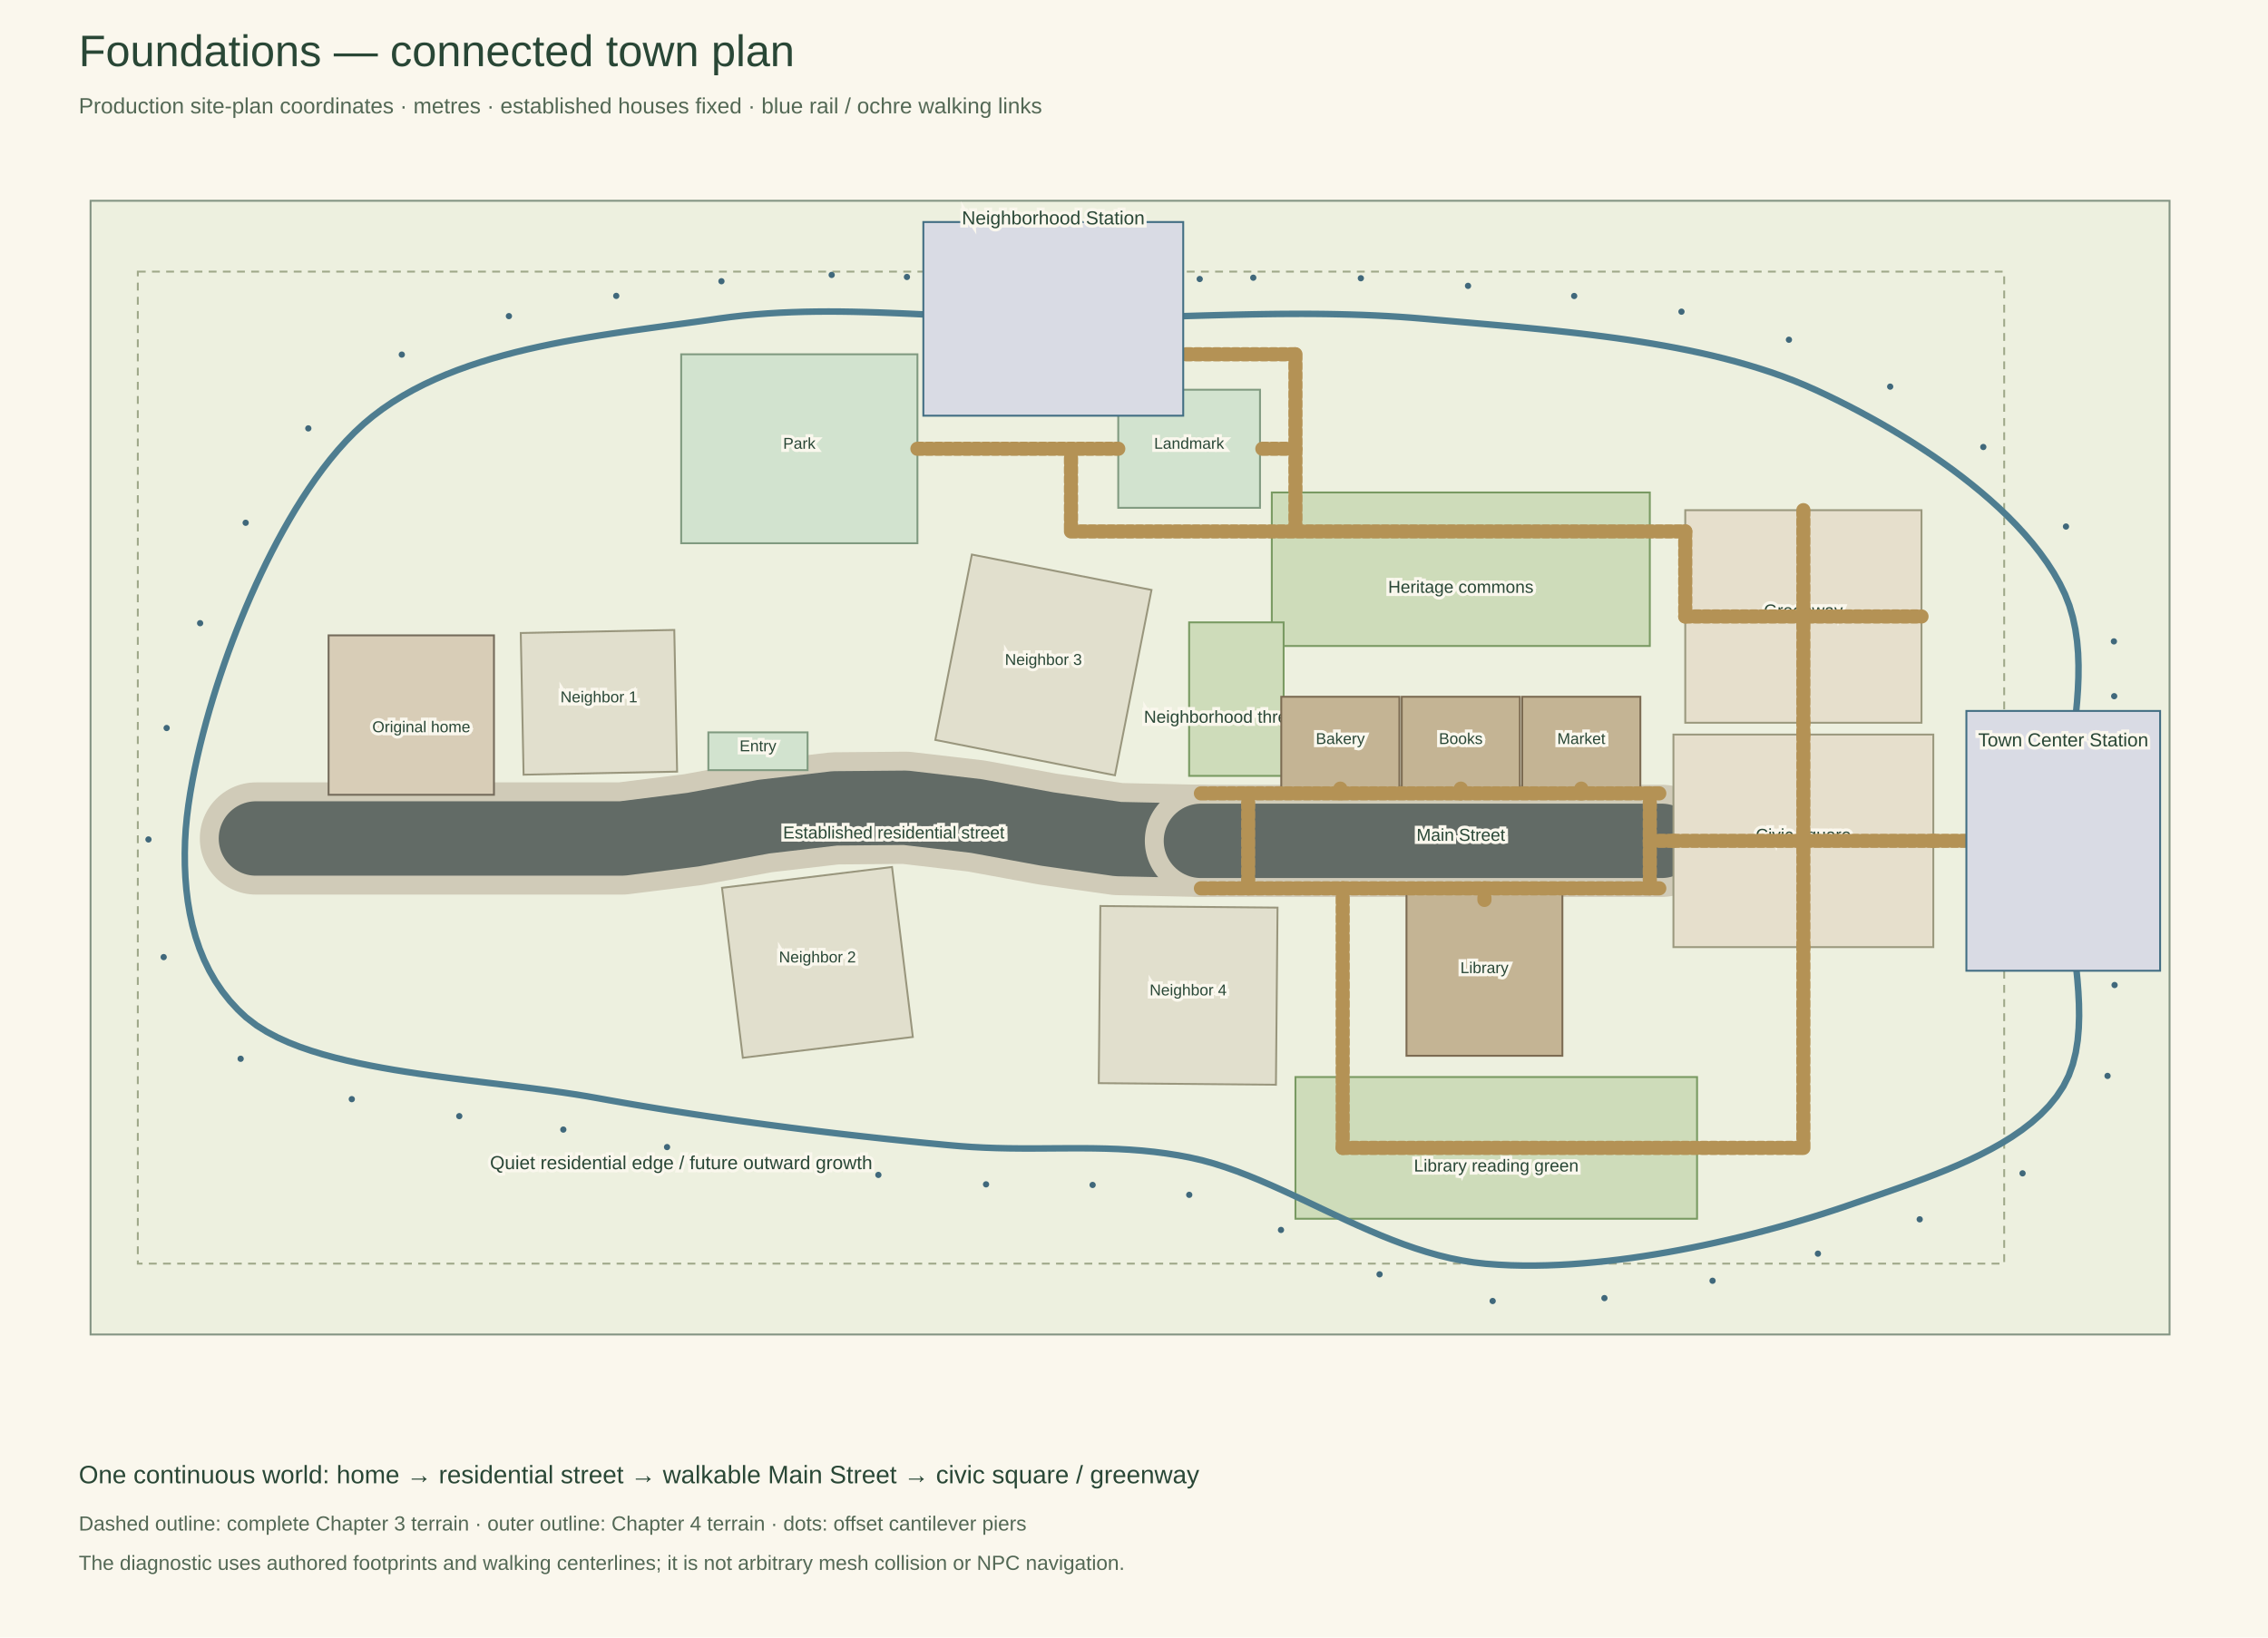
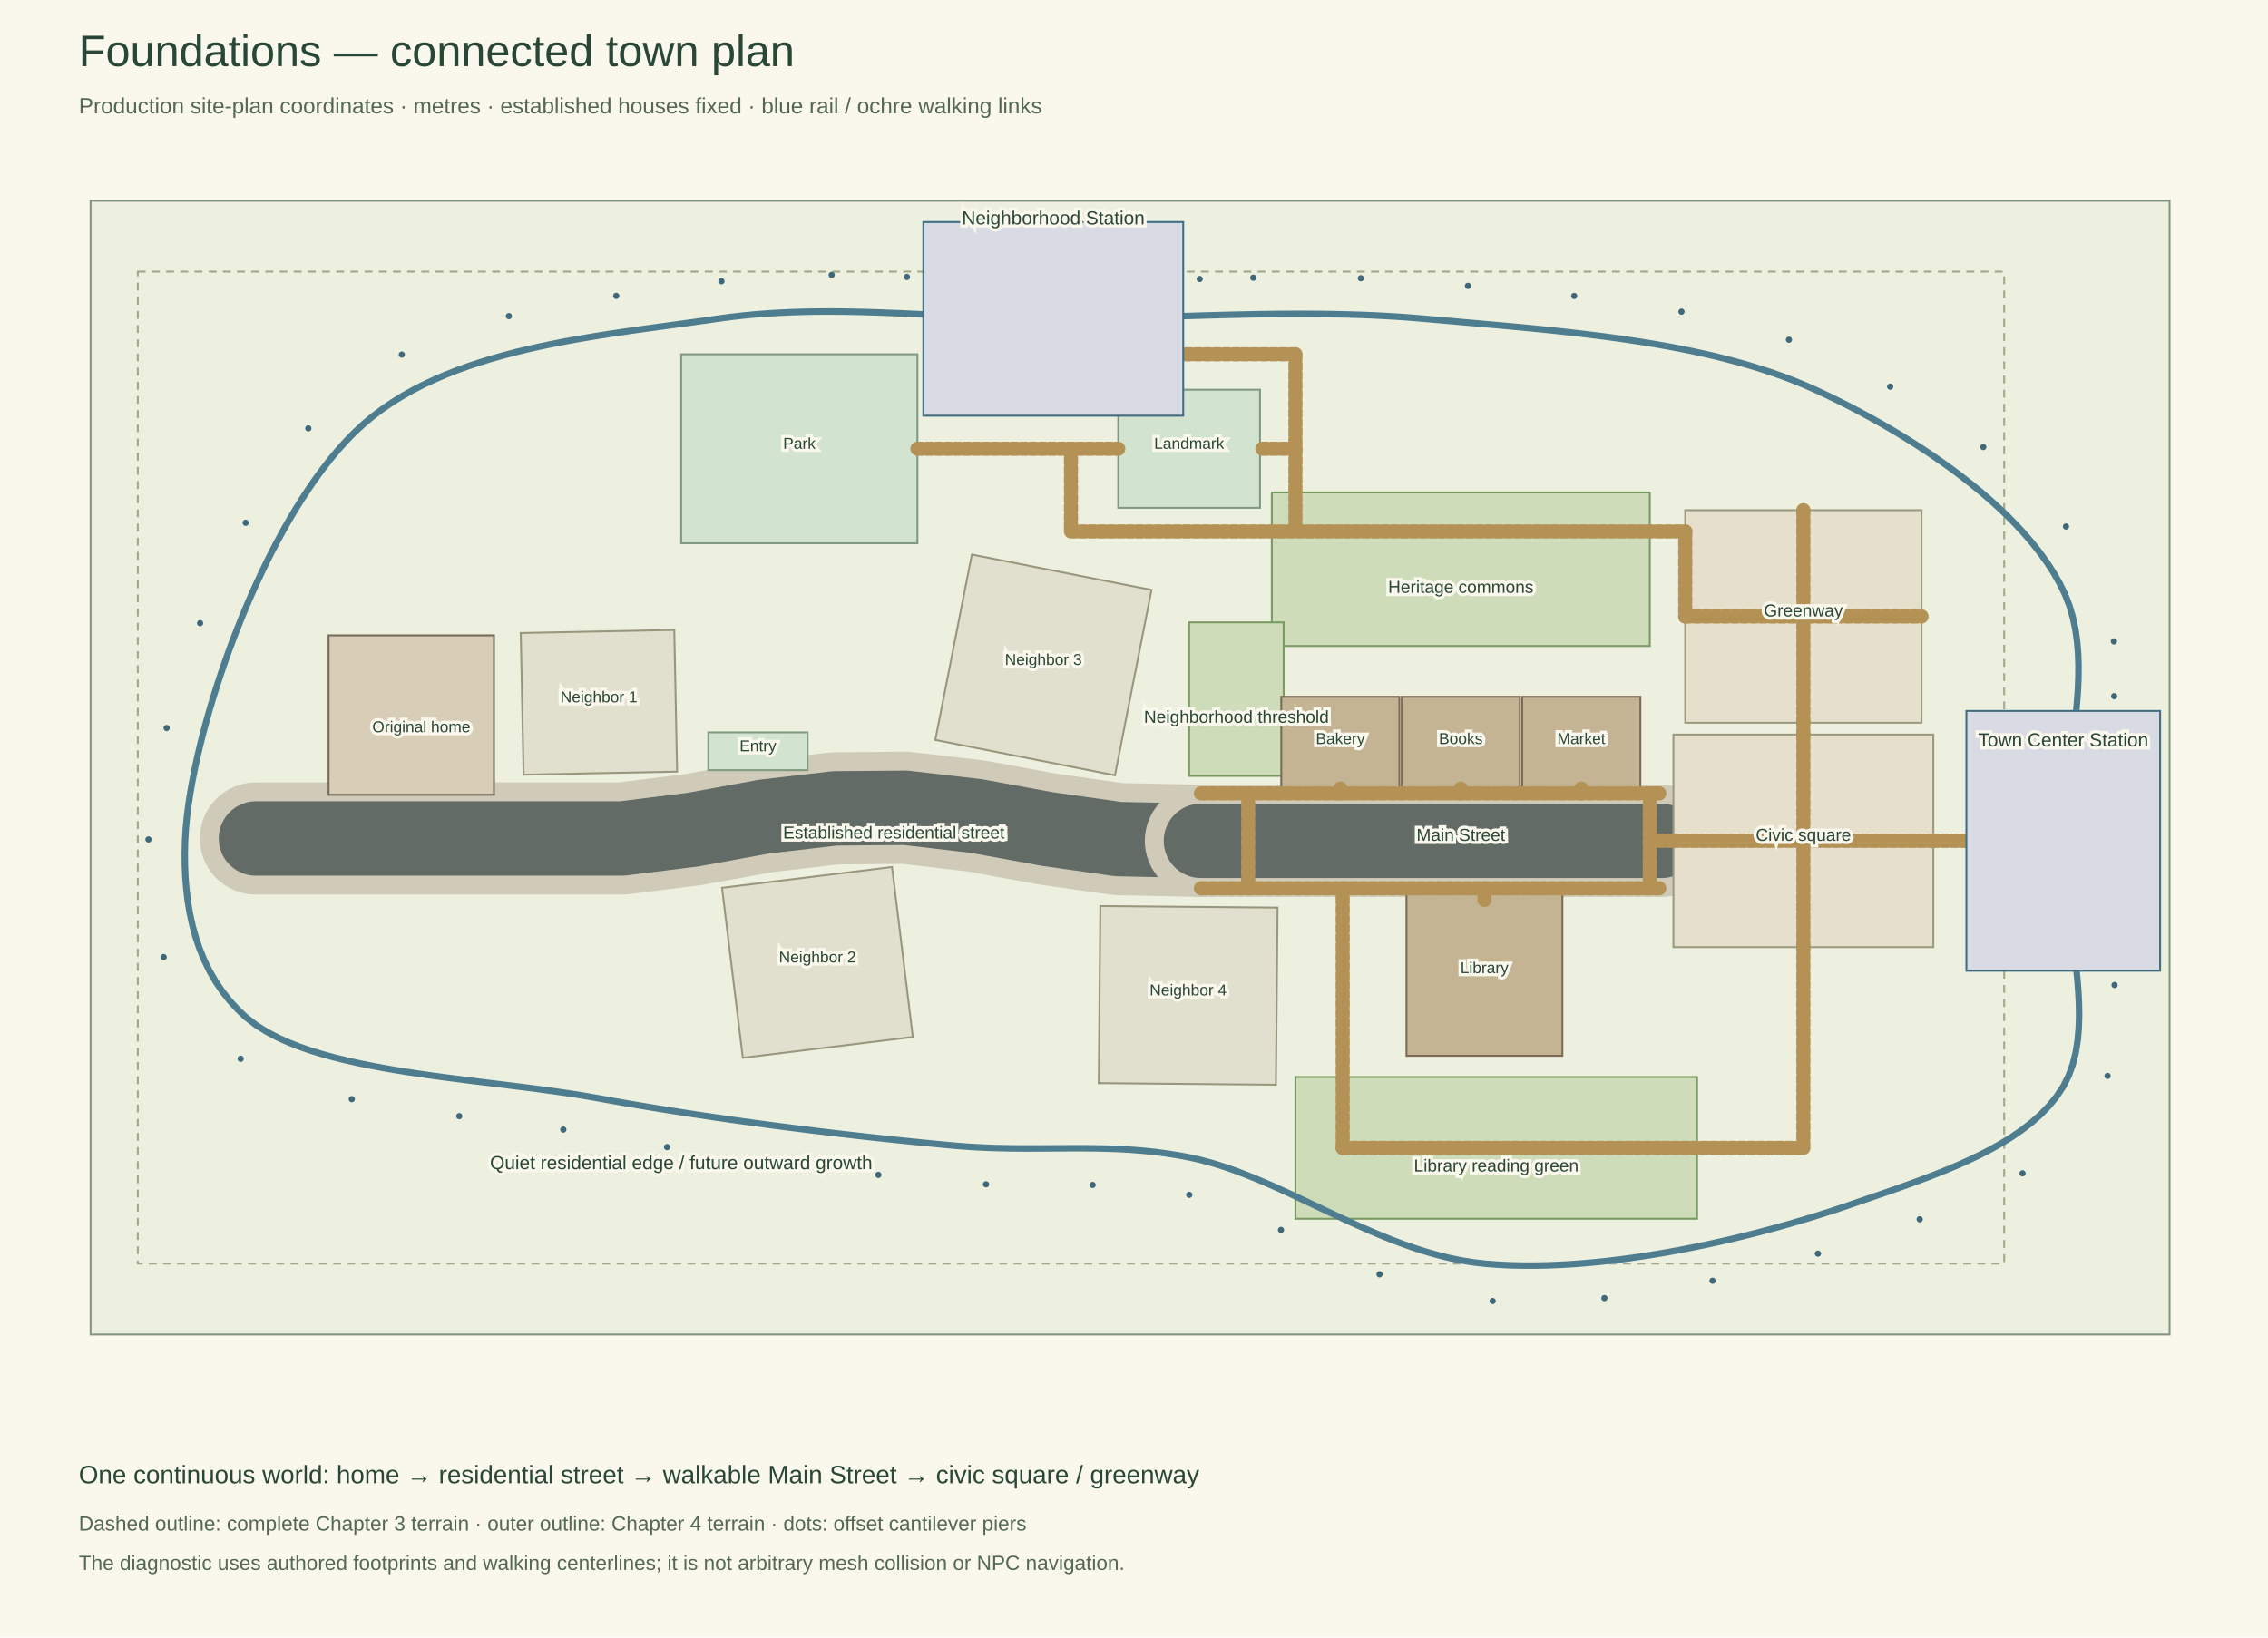
<svg xmlns="http://www.w3.org/2000/svg" viewBox="0 0 1440 1040" width="1440" height="1040">
  <style>text{font-family:Segoe UI,Arial}</style>
  <rect width="1440" height="1040" fill="#faf7ed" />
  <text x="50" y="42" font-family="Georgia" font-size="28" fill="#294736">Foundations — connected town plan</text>
  <text x="50" y="72" font-size="14" fill="#536855">Production site-plan coordinates · metres · established houses fixed · blue rail / ochre walking links</text>
  <rect x="57.5" y="127.5" width="1320" height="720" fill="#edf0df" stroke="#839483" stroke-width="1.2" transform="rotate(0 717.5 487.5)" />
  <rect x="87.5" y="172.5" width="1185" height="630" fill="none" stroke="#9fa889" stroke-width="1.2" transform="rotate(0 680 487.5)" stroke-dasharray="5 4" />
  <rect x="807.5" y="312.75" width="240" height="97.5" fill="#cedcba" stroke="#799a62" stroke-width="1.2" transform="rotate(0 927.5 361.5)" />
-   <text x="927.5" y="376.5" text-anchor="middle" font-size="11" paint-order="stroke" stroke="#faf7ed" stroke-width="4" fill="#294736">Heritage commons</text>
  <rect x="822.5" y="684" width="255" height="90" fill="#cedcba" stroke="#799a62" stroke-width="1.2" transform="rotate(0 950 729)" />
-   <text x="950" y="744" text-anchor="middle" font-size="11" paint-order="stroke" stroke="#faf7ed" stroke-width="4" fill="#294736">Library reading green</text>
  <rect x="755" y="395.25" width="60" height="97.5" fill="#cedcba" stroke="#799a62" stroke-width="1.2" transform="rotate(0 785 444)" />
-   <text x="785" y="459" text-anchor="middle" font-size="11" paint-order="stroke" stroke="#faf7ed" stroke-width="4" fill="#294736">Neighborhood threshold</text>
  <path d="M162.50,532.50 L237.50,532.50 L320.00,532.50 L395.00,532.50 L440.00,526.88 L485.00,518.63 L530.00,513.38 L575.00,513.00 L620.00,518.25 L665.00,526.50 L710.00,532.88 L762.50,534.00" fill="none" stroke="#d0cbb8" stroke-width="71.25" stroke-linecap="round" stroke-linejoin="round" />
  <path d="M162.50,532.50 L237.50,532.50 L320.00,532.50 L395.00,532.50 L440.00,526.88 L485.00,518.63 L530.00,513.38 L575.00,513.00 L620.00,518.25 L665.00,526.50 L710.00,532.88 L762.50,534.00" fill="none" stroke="#626b66" stroke-width="47.25" stroke-linecap="round" stroke-linejoin="round" />
  <path d="M762.50,534.00 L1055.00,534.00" fill="none" stroke="#d0cbb8" stroke-width="71.25" stroke-linecap="round" stroke-linejoin="round" />
  <path d="M762.50,534.00 L1055.00,534.00" fill="none" stroke="#626b66" stroke-width="47.25" stroke-linecap="round" stroke-linejoin="round" />
  <rect x="208.625" y="403.5" width="105" height="101.25" fill="#d8cdb7" stroke="#746b5b" stroke-width="1.2" transform="rotate(0 261.125 454.125)" />
-   <text x="267.5" y="465" text-anchor="middle" font-size="10" paint-order="stroke" stroke="#faf7ed" stroke-width="4" fill="#294736">Original home</text>
  <rect x="331.525" y="401.024" width="97.5" height="90" fill="#e1dfcd" stroke="#99967d" stroke-width="1.2" transform="rotate(-1.141813 380.2751 446.0245)" />
-   <text x="380.275" y="446.024" text-anchor="middle" font-size="10" paint-order="stroke" stroke="#faf7ed" stroke-width="4" fill="#294736">Neighbor 1</text>
  <rect x="464.627" y="556.819" width="108.75" height="108.75" fill="#e1dfcd" stroke="#99967d" stroke-width="1.2" transform="rotate(-186.9756 519.0015 611.1939)" />
-   <text x="519.002" y="611.194" text-anchor="middle" font-size="10" paint-order="stroke" stroke="#faf7ed" stroke-width="4" fill="#294736">Neighbor 2</text>
  <rect x="604.356" y="362.28" width="116.25" height="120" fill="#e1dfcd" stroke="#99967d" stroke-width="1.2" transform="rotate(11.14694 662.4807 422.2796)" />
-   <text x="662.481" y="422.28" text-anchor="middle" font-size="10" paint-order="stroke" stroke="#faf7ed" stroke-width="4" fill="#294736">Neighbor 3</text>
  <rect x="698.127" y="575.89" width="112.5" height="112.5" fill="#e1dfcd" stroke="#99967d" stroke-width="1.2" transform="rotate(-179.4823 754.3774 632.1399)" />
-   <text x="754.377" y="632.14" text-anchor="middle" font-size="10" paint-order="stroke" stroke="#faf7ed" stroke-width="4" fill="#294736">Neighbor 4</text>
  <rect x="449.75" y="465.102" width="63" height="24" fill="#d2e3cf" stroke="#809a80" stroke-width="1.2" transform="rotate(0 481.25 477.1021)" />
-   <text x="481.25" y="477.102" text-anchor="middle" font-size="10" paint-order="stroke" stroke="#faf7ed" stroke-width="4" fill="#294736">Entry</text>
  <rect x="432.5" y="225" width="150" height="120" fill="#d2e3cf" stroke="#809a80" stroke-width="1.2" transform="rotate(0 507.5 285)" />
-   <text x="507.5" y="285" text-anchor="middle" font-size="10" paint-order="stroke" stroke="#faf7ed" stroke-width="4" fill="#294736">Park</text>
  <rect x="710" y="247.5" width="90" height="75" fill="#d2e3cf" stroke="#809a80" stroke-width="1.2" transform="rotate(0 755 285)" />
-   <text x="755" y="285" text-anchor="middle" font-size="10" paint-order="stroke" stroke="#faf7ed" stroke-width="4" fill="#294736">Landmark</text>
  <rect x="1062.5" y="466.5" width="165" height="135" fill="#e6dfcc" stroke="#9b997e" stroke-width="1.2" transform="rotate(0 1145 534)" />
-   <text x="1145" y="534" text-anchor="middle" font-size="11" paint-order="stroke" stroke="#faf7ed" stroke-width="4" fill="#294736">Civic square</text>
  <rect x="1070" y="324" width="150" height="135" fill="#e6dfcc" stroke="#9b997e" stroke-width="1.2" transform="rotate(0 1145 391.5)" />
-   <text x="1145" y="391.5" text-anchor="middle" font-size="11" paint-order="stroke" stroke="#faf7ed" stroke-width="4" fill="#294736">Greenway</text>
  <rect x="813.5" y="442.5" width="75" height="60" fill="#c4b494" stroke="#7c6b52" stroke-width="1.2" transform="rotate(0 851 472.5)" />
-   <text x="851" y="472.5" text-anchor="middle" font-size="10" paint-order="stroke" stroke="#faf7ed" stroke-width="4" fill="#294736">Bakery</text>
  <rect x="890" y="442.5" width="75" height="60" fill="#c4b494" stroke="#7c6b52" stroke-width="1.2" transform="rotate(0 927.5 472.5)" />
-   <text x="927.5" y="472.5" text-anchor="middle" font-size="10" paint-order="stroke" stroke="#faf7ed" stroke-width="4" fill="#294736">Books</text>
  <rect x="966.5" y="442.5" width="75" height="60" fill="#c4b494" stroke="#7c6b52" stroke-width="1.2" transform="rotate(0 1004 472.5)" />
-   <text x="1004" y="472.5" text-anchor="middle" font-size="10" paint-order="stroke" stroke="#faf7ed" stroke-width="4" fill="#294736">Market</text>
  <rect x="893" y="565.5" width="99" height="105" fill="#c4b494" stroke="#7c6b52" stroke-width="1.2" transform="rotate(-180 942.5 618)" />
-   <text x="942.5" y="618" text-anchor="middle" font-size="10" paint-order="stroke" stroke="#faf7ed" stroke-width="4" fill="#294736">Library</text>
  <path d="M851.00,503.85 L851.00,498.15" fill="none" stroke="#b49255" stroke-width="9" stroke-dasharray="3 3" stroke-linecap="round" stroke-linejoin="round" />
  <path d="M927.50,503.85 L927.50,498.15" fill="none" stroke="#b49255" stroke-width="9" stroke-dasharray="3 3" stroke-linecap="round" stroke-linejoin="round" />
  <path d="M1004.00,503.85 L1004.00,498.15" fill="none" stroke="#b49255" stroke-width="9" stroke-dasharray="3 3" stroke-linecap="round" stroke-linejoin="round" />
  <path d="M942.50,564.15 L942.50,571.50" fill="none" stroke="#b49255" stroke-width="9" stroke-dasharray="3 3" stroke-linecap="round" stroke-linejoin="round" />
  <path d="M1047.50,534.00 L1062.50,534.00" fill="none" stroke="#b49255" stroke-width="9" stroke-dasharray="3 3" stroke-linecap="round" stroke-linejoin="round" />
  <path d="M1145.00,466.50 L1145.00,459.00" fill="none" stroke="#b49255" stroke-width="9" stroke-dasharray="3 3" stroke-linecap="round" stroke-linejoin="round" />
  <path d="M680.00,285.00 L680.00,337.50" fill="none" stroke="#b49255" stroke-width="9" stroke-dasharray="3 3" stroke-linecap="round" stroke-linejoin="round" />
  <path d="M680.00,337.50 L1070.00,337.50" fill="none" stroke="#b49255" stroke-width="9" stroke-dasharray="3 3" stroke-linecap="round" stroke-linejoin="round" />
  <path d="M1070.00,337.50 L1070.00,391.50" fill="none" stroke="#b49255" stroke-width="9" stroke-dasharray="3 3" stroke-linecap="round" stroke-linejoin="round" />
  <path d="M852.50,564.15 L852.50,729.00" fill="none" stroke="#b49255" stroke-width="9" stroke-dasharray="3 3" stroke-linecap="round" stroke-linejoin="round" />
  <path d="M852.50,729.00 L1145.00,729.00" fill="none" stroke="#b49255" stroke-width="9" stroke-dasharray="3 3" stroke-linecap="round" stroke-linejoin="round" />
  <path d="M1145.00,729.00 L1145.00,601.50" fill="none" stroke="#b49255" stroke-width="9" stroke-dasharray="3 3" stroke-linecap="round" stroke-linejoin="round" />
  <path d="M762.50,503.85 L1055.00,503.85" fill="none" stroke="#b49255" stroke-width="9" stroke-dasharray="3 3" stroke-linecap="round" stroke-linejoin="round" />
  <path d="M762.50,564.15 L1055.00,564.15" fill="none" stroke="#b49255" stroke-width="9" stroke-dasharray="3 3" stroke-linecap="round" stroke-linejoin="round" />
  <path d="M792.50,503.85 L792.50,564.15" fill="none" stroke="#b49255" stroke-width="9" stroke-dasharray="3 3" stroke-linecap="round" stroke-linejoin="round" />
  <path d="M1047.50,503.85 L1047.50,564.15" fill="none" stroke="#b49255" stroke-width="9" stroke-dasharray="3 3" stroke-linecap="round" stroke-linejoin="round" />
  <path d="M1062.50,534.00 L1227.50,534.00" fill="none" stroke="#b49255" stroke-width="9" stroke-dasharray="3 3" stroke-linecap="round" stroke-linejoin="round" />
  <path d="M1145.00,466.50 L1145.00,601.50" fill="none" stroke="#b49255" stroke-width="9" stroke-dasharray="3 3" stroke-linecap="round" stroke-linejoin="round" />
  <path d="M1145.00,324.00 L1145.00,459.00" fill="none" stroke="#b49255" stroke-width="9" stroke-dasharray="3 3" stroke-linecap="round" stroke-linejoin="round" />
  <path d="M1070.00,391.50 L1220.00,391.50" fill="none" stroke="#b49255" stroke-width="9" stroke-dasharray="3 3" stroke-linecap="round" stroke-linejoin="round" />
  <path d="M741.13,225.00 L822.50,225.00" fill="none" stroke="#b49255" stroke-width="9" stroke-dasharray="3 3" stroke-linecap="round" stroke-linejoin="round" />
  <path d="M822.50,225.00 L822.50,337.50" fill="none" stroke="#b49255" stroke-width="9" stroke-dasharray="3 3" stroke-linecap="round" stroke-linejoin="round" />
  <path d="M822.50,285.00 L800.00,285.00" fill="none" stroke="#b49255" stroke-width="9" stroke-dasharray="3 3" stroke-linecap="round" stroke-linejoin="round" />
  <path d="M1227.50,534.00 L1257.50,534.00" fill="none" stroke="#b49255" stroke-width="9" stroke-dasharray="3 3" stroke-linecap="round" stroke-linejoin="round" />
  <path d="M1257.50,534.00 L1257.50,606.38" fill="none" stroke="#b49255" stroke-width="9" stroke-dasharray="3 3" stroke-linecap="round" stroke-linejoin="round" />
  <path d="M1257.50,606.38 L1287.50,606.38" fill="none" stroke="#b49255" stroke-width="9" stroke-dasharray="3 3" stroke-linecap="round" stroke-linejoin="round" />
  <path d="M582.50,285.00 L710.00,285.00" fill="none" stroke="#b49255" stroke-width="9" stroke-dasharray="3 3" stroke-linecap="round" stroke-linejoin="round" />
  <path d="M117.50,534.00 L117.32,541.73 L117.38,549.45 L117.71,557.15 L118.33,564.83 L119.26,572.48 L120.53,580.10 L122.17,587.64 L124.21,595.08 L126.67,602.39 L129.57,609.53 L132.94,616.46 L136.78,623.15 L141.10,629.54 L145.88,635.59 L151.09,641.26 L156.18,646.05 L162.85,651.18 L169.33,655.23 L176.18,658.85 L183.19,662.01 L190.39,664.84 L197.67,667.34 L205.09,669.61 L212.49,671.63 L220.07,673.49 L227.52,675.16 L235.16,676.72 L242.69,678.13 L250.31,679.46 L257.95,680.69 L265.56,681.85 L273.23,682.95 L280.86,683.99 L288.52,685.00 L296.18,685.97 L303.84,686.93 L311.49,687.87 L319.18,688.81 L326.83,689.76 L334.49,690.72 L342.17,691.72 L349.76,692.74 L357.47,693.84 L365.07,694.98 L372.71,696.22 L380.31,697.56 L387.80,698.91 L395.39,700.25 L403.01,701.56 L410.60,702.83 L418.23,704.09 L425.84,705.31 L433.46,706.51 L441.09,707.68 L448.72,708.83 L456.35,709.95 L463.99,711.05 L471.62,712.13 L479.27,713.18 L486.91,714.21 L494.57,715.22 L502.22,716.21 L509.87,717.18 L517.54,718.13 L525.18,719.06 L532.86,719.97 L540.49,720.85 L548.20,721.72 L555.84,722.56 L563.54,723.39 L571.19,724.20 L578.88,724.98 L586.55,725.75 L594.24,726.49 L601.91,727.22 L609.60,727.89 L617.25,728.43 L624.99,728.83 L632.69,729.11 L640.37,729.28 L648.11,729.36 L655.82,729.37 L663.51,729.33 L671.23,729.28 L678.94,729.24 L686.65,729.23 L694.36,729.29 L702.07,729.45 L709.77,729.72 L717.48,730.15 L725.16,730.74 L732.82,731.52 L740.49,732.51 L748.09,733.71 L755.28,735.06 L763.18,736.86 L770.62,738.91 L778.00,741.26 L785.25,743.81 L792.47,746.58 L799.59,749.49 L806.70,752.55 L813.73,755.69 L820.75,758.92 L827.73,762.19 L834.71,765.49 L841.68,768.80 L848.67,772.08 L855.66,775.33 L862.69,778.52 L869.76,781.62 L876.86,784.63 L884.03,787.50 L891.24,790.22 L898.53,792.76 L905.88,795.09 L913.31,797.19 L920.80,799.02 L928.36,800.55 L935.87,801.74 L943.37,802.58 L951.29,803.17 L958.97,803.55 L966.73,803.73 L974.40,803.74 L982.18,803.59 L989.83,803.29 L997.56,802.86 L1005.25,802.29 L1012.93,801.60 L1020.62,800.80 L1028.27,799.89 L1035.94,798.87 L1043.56,797.75 L1051.19,796.54 L1058.80,795.25 L1066.39,793.86 L1073.96,792.39 L1081.53,790.84 L1089.07,789.22 L1096.60,787.51 L1104.12,785.73 L1111.59,783.88 L1119.09,781.95 L1126.50,779.96 L1133.99,777.88 L1141.37,775.74 L1148.79,773.52 L1156.15,771.24 L1163.50,768.87 L1170.83,766.43 L1178.03,763.95 L1185.33,761.44 L1192.62,758.93 L1199.92,756.40 L1207.20,753.84 L1214.46,751.23 L1221.69,748.54 L1228.90,745.77 L1236.05,742.90 L1243.17,739.89 L1250.22,736.73 L1257.15,733.41 L1264.04,729.85 L1270.76,726.08 L1277.30,722.05 L1283.69,717.66 L1289.80,712.95 L1295.56,707.87 L1300.94,702.33 L1305.81,696.34 L1310.04,689.93 L1313.50,683.03 L1316.11,675.77 L1317.95,668.32 L1319.16,660.69 L1319.83,652.96 L1320.07,645.30 L1319.97,637.58 L1319.58,629.84 L1318.99,622.18 L1318.22,614.48 L1317.34,606.82 L1316.37,599.16 L1315.36,591.50 L1314.34,583.85 L1313.34,576.19 L1312.40,568.54 L1311.56,560.85 L1310.85,553.19 L1310.33,545.47 L1310.04,537.78 L1310.04,530.08 L1310.32,522.40 L1310.83,514.70 L1311.53,507.00 L1312.35,499.34 L1313.28,491.67 L1314.26,484.02 L1315.27,476.37 L1316.25,468.72 L1317.19,461.05 L1318.04,453.38 L1318.76,445.71 L1319.31,438.00 L1319.63,430.31 L1319.69,422.58 L1319.43,414.86 L1318.78,407.20 L1317.68,399.55 L1316.07,392.01 L1313.90,384.62 L1311.11,377.43 L1307.76,370.55 L1303.91,363.79 L1299.76,357.36 L1295.23,351.06 L1290.48,345.03 L1285.45,339.15 L1280.24,333.49 L1274.82,327.97 L1269.26,322.64 L1263.53,317.45 L1257.69,312.42 L1251.71,307.52 L1245.65,302.76 L1239.47,298.11 L1233.22,293.61 L1226.87,289.20 L1220.46,284.92 L1213.96,280.74 L1207.41,276.67 L1200.80,272.70 L1194.11,268.83 L1187.38,265.07 L1180.58,261.39 L1173.75,257.82 L1166.84,254.34 L1159.92,250.97 L1153.26,247.85 L1146.07,244.66 L1138.80,241.67 L1131.60,238.94 L1124.29,236.37 L1116.99,233.99 L1109.58,231.74 L1102.18,229.65 L1094.71,227.69 L1087.20,225.85 L1079.70,224.14 L1072.12,222.53 L1064.58,221.03 L1056.99,219.62 L1049.38,218.29 L1041.78,217.05 L1034.14,215.88 L1026.51,214.78 L1018.86,213.75 L1011.20,212.77 L1003.55,211.84 L995.88,210.97 L988.20,210.13 L980.53,209.33 L972.86,208.57 L965.17,207.83 L957.50,207.12 L949.80,206.43 L942.11,205.75 L934.44,205.08 L926.73,204.41 L919.07,203.74 L911.30,203.06 L903.60,202.38 L896.03,201.75 L888.34,201.20 L880.64,200.73 L872.93,200.34 L865.23,200.01 L857.52,199.76 L849.81,199.57 L842.09,199.43 L834.38,199.35 L826.67,199.32 L818.95,199.34 L811.24,199.39 L803.53,199.49 L795.81,199.61 L788.10,199.77 L780.39,199.95 L772.68,200.15 L764.97,200.36 L757.26,200.59 L749.55,200.82 L741.84,201.05 L734.13,201.28 L726.41,201.51 L718.71,201.72 L710.99,201.92 L703.29,202.09 L695.57,202.25 L687.86,202.37 L680.14,202.45 L672.43,202.49 L664.71,202.49 L657.00,202.41 L649.29,202.27 L641.58,202.07 L633.88,201.82 L626.16,201.53 L618.46,201.20 L610.75,200.85 L603.05,200.48 L595.34,200.10 L587.65,199.73 L579.94,199.36 L572.24,199.01 L564.53,198.70 L556.82,198.41 L549.11,198.18 L541.40,198.00 L533.69,197.88 L525.97,197.84 L518.26,197.89 L510.55,198.02 L502.84,198.26 L495.14,198.60 L487.44,199.06 L479.75,199.65 L472.07,200.37 L464.41,201.24 L456.90,202.23 L449.26,203.33 L441.50,204.42 L433.89,205.46 L426.19,206.51 L418.59,207.54 L410.93,208.59 L403.29,209.66 L395.66,210.76 L388.01,211.91 L380.40,213.10 L372.77,214.35 L365.17,215.67 L357.58,217.06 L350.01,218.55 L342.45,220.14 L334.94,221.83 L327.42,223.65 L319.97,225.60 L312.53,227.69 L305.15,229.95 L297.84,232.37 L290.56,234.99 L283.41,237.79 L276.28,240.84 L269.31,244.09 L262.43,247.61 L255.71,251.39 L249.15,255.44 L242.77,259.78 L236.70,264.36 L231.00,269.11 L225.07,274.61 L219.80,280.01 L214.59,285.80 L209.64,291.74 L204.94,297.78 L200.32,304.10 L195.97,310.40 L191.75,316.83 L187.61,323.46 L183.70,330.05 L179.89,336.74 L176.16,343.58 L172.60,350.39 L169.14,357.28 L165.77,364.26 L162.51,371.26 L159.36,378.29 L156.30,385.39 L153.34,392.53 L150.47,399.71 L147.70,406.90 L145.02,414.14 L142.43,421.45 L139.94,428.74 L137.55,436.05 L135.23,443.48 L133.03,450.86 L130.95,458.24 L128.93,465.80 L127.06,473.24 L125.30,480.72 L123.64,488.38 L122.17,495.84 L120.81,503.53 L119.64,511.18 L118.69,518.70 L117.94,526.58 L117.50,534.00" fill="none" stroke="#4e7d90" stroke-width="4.125" stroke-linecap="round" stroke-linejoin="round" />
  <circle cx="94.267" cy="533.113" r="2" fill="#40687b" />
  <circle cx="103.924" cy="607.838" r="2" fill="#40687b" />
  <circle cx="152.792" cy="672.399" r="2" fill="#40687b" />
  <circle cx="223.365" cy="698.047" r="2" fill="#40687b" />
  <circle cx="291.605" cy="708.832" r="2" fill="#40687b" />
  <circle cx="357.664" cy="717.37" r="2" fill="#40687b" />
  <circle cx="423.527" cy="728.484" r="2" fill="#40687b" />
  <circle cx="490.548" cy="738.146" r="2" fill="#40687b" />
  <circle cx="557.697" cy="746.151" r="2" fill="#40687b" />
  <circle cx="626.065" cy="752.149" r="2" fill="#40687b" />
  <circle cx="693.728" cy="752.535" r="2" fill="#40687b" />
  <circle cx="755.077" cy="758.813" r="2" fill="#40687b" />
  <circle cx="813.327" cy="781.113" r="2" fill="#40687b" />
  <circle cx="875.919" cy="809.293" r="2" fill="#40687b" />
  <circle cx="947.726" cy="826.243" r="2" fill="#40687b" />
  <circle cx="1018.686" cy="824.39" r="2" fill="#40687b" />
  <circle cx="1087.338" cy="813.378" r="2" fill="#40687b" />
  <circle cx="1154.239" cy="796.165" r="2" fill="#40687b" />
  <circle cx="1218.86" cy="774.36" r="2" fill="#40687b" />
  <circle cx="1284.165" cy="745.159" r="2" fill="#40687b" />
  <circle cx="1338.126" cy="683.279" r="2" fill="#40687b" />
  <circle cx="1342.592" cy="625.576" r="2" fill="#40687b" />
  <circle cx="1342.344" cy="442.124" r="2" fill="#40687b" />
  <circle cx="1342.168" cy="407.327" r="2" fill="#40687b" />
  <circle cx="1311.741" cy="334.383" r="2" fill="#40687b" />
  <circle cx="1259.241" cy="283.882" r="2" fill="#40687b" />
  <circle cx="1200.115" cy="245.539" r="2" fill="#40687b" />
  <circle cx="1135.835" cy="215.758" r="2" fill="#40687b" />
  <circle cx="1067.607" cy="197.935" r="2" fill="#40687b" />
  <circle cx="999.474" cy="187.973" r="2" fill="#40687b" />
  <circle cx="932.082" cy="181.537" r="2" fill="#40687b" />
  <circle cx="864.035" cy="176.705" r="2" fill="#40687b" />
  <circle cx="795.727" cy="176.361" r="2" fill="#40687b" />
  <circle cx="761.722" cy="177.195" r="2" fill="#40687b" />
  <circle cx="575.837" cy="175.9" r="2" fill="#40687b" />
  <circle cx="528.053" cy="174.596" r="2" fill="#40687b" />
  <circle cx="458.059" cy="178.604" r="2" fill="#40687b" />
  <circle cx="391.269" cy="187.908" r="2" fill="#40687b" />
  <circle cx="323.124" cy="200.759" r="2" fill="#40687b" />
  <circle cx="255.113" cy="225.2" r="2" fill="#40687b" />
  <circle cx="195.756" cy="272.056" r="2" fill="#40687b" />
  <circle cx="155.986" cy="332.001" r="2" fill="#40687b" />
  <circle cx="127.063" cy="395.766" r="2" fill="#40687b" />
  <circle cx="105.809" cy="462.343" r="2" fill="#40687b" />
  <rect x="607.25" y="120" width="123" height="165" fill="#d9dbe4" stroke="#426e83" stroke-width="1.2" transform="rotate(-90 668.75 202.5)" />
+   <rect x="1248.5" y="451.5" width="123" height="165" fill="#d9dbe4" stroke="#426e83" stroke-width="1.2" transform="rotate(0 1310 534)" />
+   <text x="927.5" y="376.5" text-anchor="middle" font-size="11" paint-order="stroke" stroke="#faf7ed" stroke-width="4" fill="#294736">Heritage commons</text>
+   <text x="950" y="744" text-anchor="middle" font-size="11" paint-order="stroke" stroke="#faf7ed" stroke-width="4" fill="#294736">Library reading green</text>
+   <text x="785" y="459" text-anchor="middle" font-size="11" paint-order="stroke" stroke="#faf7ed" stroke-width="4" fill="#294736">Neighborhood threshold</text>
+   <text x="267.5" y="465" text-anchor="middle" font-size="10" paint-order="stroke" stroke="#faf7ed" stroke-width="4" fill="#294736">Original home</text>
+   <text x="380.275" y="446.024" text-anchor="middle" font-size="10" paint-order="stroke" stroke="#faf7ed" stroke-width="4" fill="#294736">Neighbor 1</text>
+   <text x="519.002" y="611.194" text-anchor="middle" font-size="10" paint-order="stroke" stroke="#faf7ed" stroke-width="4" fill="#294736">Neighbor 2</text>
+   <text x="662.481" y="422.28" text-anchor="middle" font-size="10" paint-order="stroke" stroke="#faf7ed" stroke-width="4" fill="#294736">Neighbor 3</text>
+   <text x="754.377" y="632.14" text-anchor="middle" font-size="10" paint-order="stroke" stroke="#faf7ed" stroke-width="4" fill="#294736">Neighbor 4</text>
+   <text x="481.25" y="477.102" text-anchor="middle" font-size="10" paint-order="stroke" stroke="#faf7ed" stroke-width="4" fill="#294736">Entry</text>
+   <text x="507.5" y="285" text-anchor="middle" font-size="10" paint-order="stroke" stroke="#faf7ed" stroke-width="4" fill="#294736">Park</text>
+   <text x="755" y="285" text-anchor="middle" font-size="10" paint-order="stroke" stroke="#faf7ed" stroke-width="4" fill="#294736">Landmark</text>
+   <text x="1145" y="534" text-anchor="middle" font-size="11" paint-order="stroke" stroke="#faf7ed" stroke-width="4" fill="#294736">Civic square</text>
+   <text x="1145" y="391.5" text-anchor="middle" font-size="11" paint-order="stroke" stroke="#faf7ed" stroke-width="4" fill="#294736">Greenway</text>
+   <text x="851" y="472.5" text-anchor="middle" font-size="10" paint-order="stroke" stroke="#faf7ed" stroke-width="4" fill="#294736">Bakery</text>
+   <text x="927.5" y="472.5" text-anchor="middle" font-size="10" paint-order="stroke" stroke="#faf7ed" stroke-width="4" fill="#294736">Books</text>
+   <text x="1004" y="472.5" text-anchor="middle" font-size="10" paint-order="stroke" stroke="#faf7ed" stroke-width="4" fill="#294736">Market</text>
+   <text x="942.5" y="618" text-anchor="middle" font-size="10" paint-order="stroke" stroke="#faf7ed" stroke-width="4" fill="#294736">Library</text>
  <text x="668.75" y="142.5" text-anchor="middle" font-size="12" paint-order="stroke" stroke="#faf7ed" stroke-width="4" fill="#294736">Neighborhood Station</text>
-   <rect x="1248.5" y="451.5" width="123" height="165" fill="#d9dbe4" stroke="#426e83" stroke-width="1.2" transform="rotate(0 1310 534)" />
  <text x="1310" y="474" text-anchor="middle" font-size="12" paint-order="stroke" stroke="#faf7ed" stroke-width="4" fill="#294736">Town Center Station</text>
  <text x="567.5" y="532.5" text-anchor="middle" font-size="11" paint-order="stroke" stroke="#faf7ed" stroke-width="4" fill="#294736">Established residential street</text>
  <text x="927.5" y="534" text-anchor="middle" font-size="11" paint-order="stroke" stroke="#faf7ed" stroke-width="4" fill="#294736">Main Street</text>
  <text x="432.5" y="742.5" text-anchor="middle" font-size="12" paint-order="stroke" stroke="#faf7ed" stroke-width="4" fill="#294736">Quiet residential edge / future outward growth</text>
  <text x="50" y="942" font-size="16" fill="#294736">One continuous world: home → residential street → walkable Main Street → civic square / greenway</text>
  <text x="50" y="972" font-size="13" fill="#536855">Dashed outline: complete Chapter 3 terrain · outer outline: Chapter 4 terrain · dots: offset cantilever piers</text>
  <text x="50" y="997" font-size="13" fill="#536855">The diagnostic uses authored footprints and walking centerlines; it is not arbitrary mesh collision or NPC navigation.</text>
</svg>
